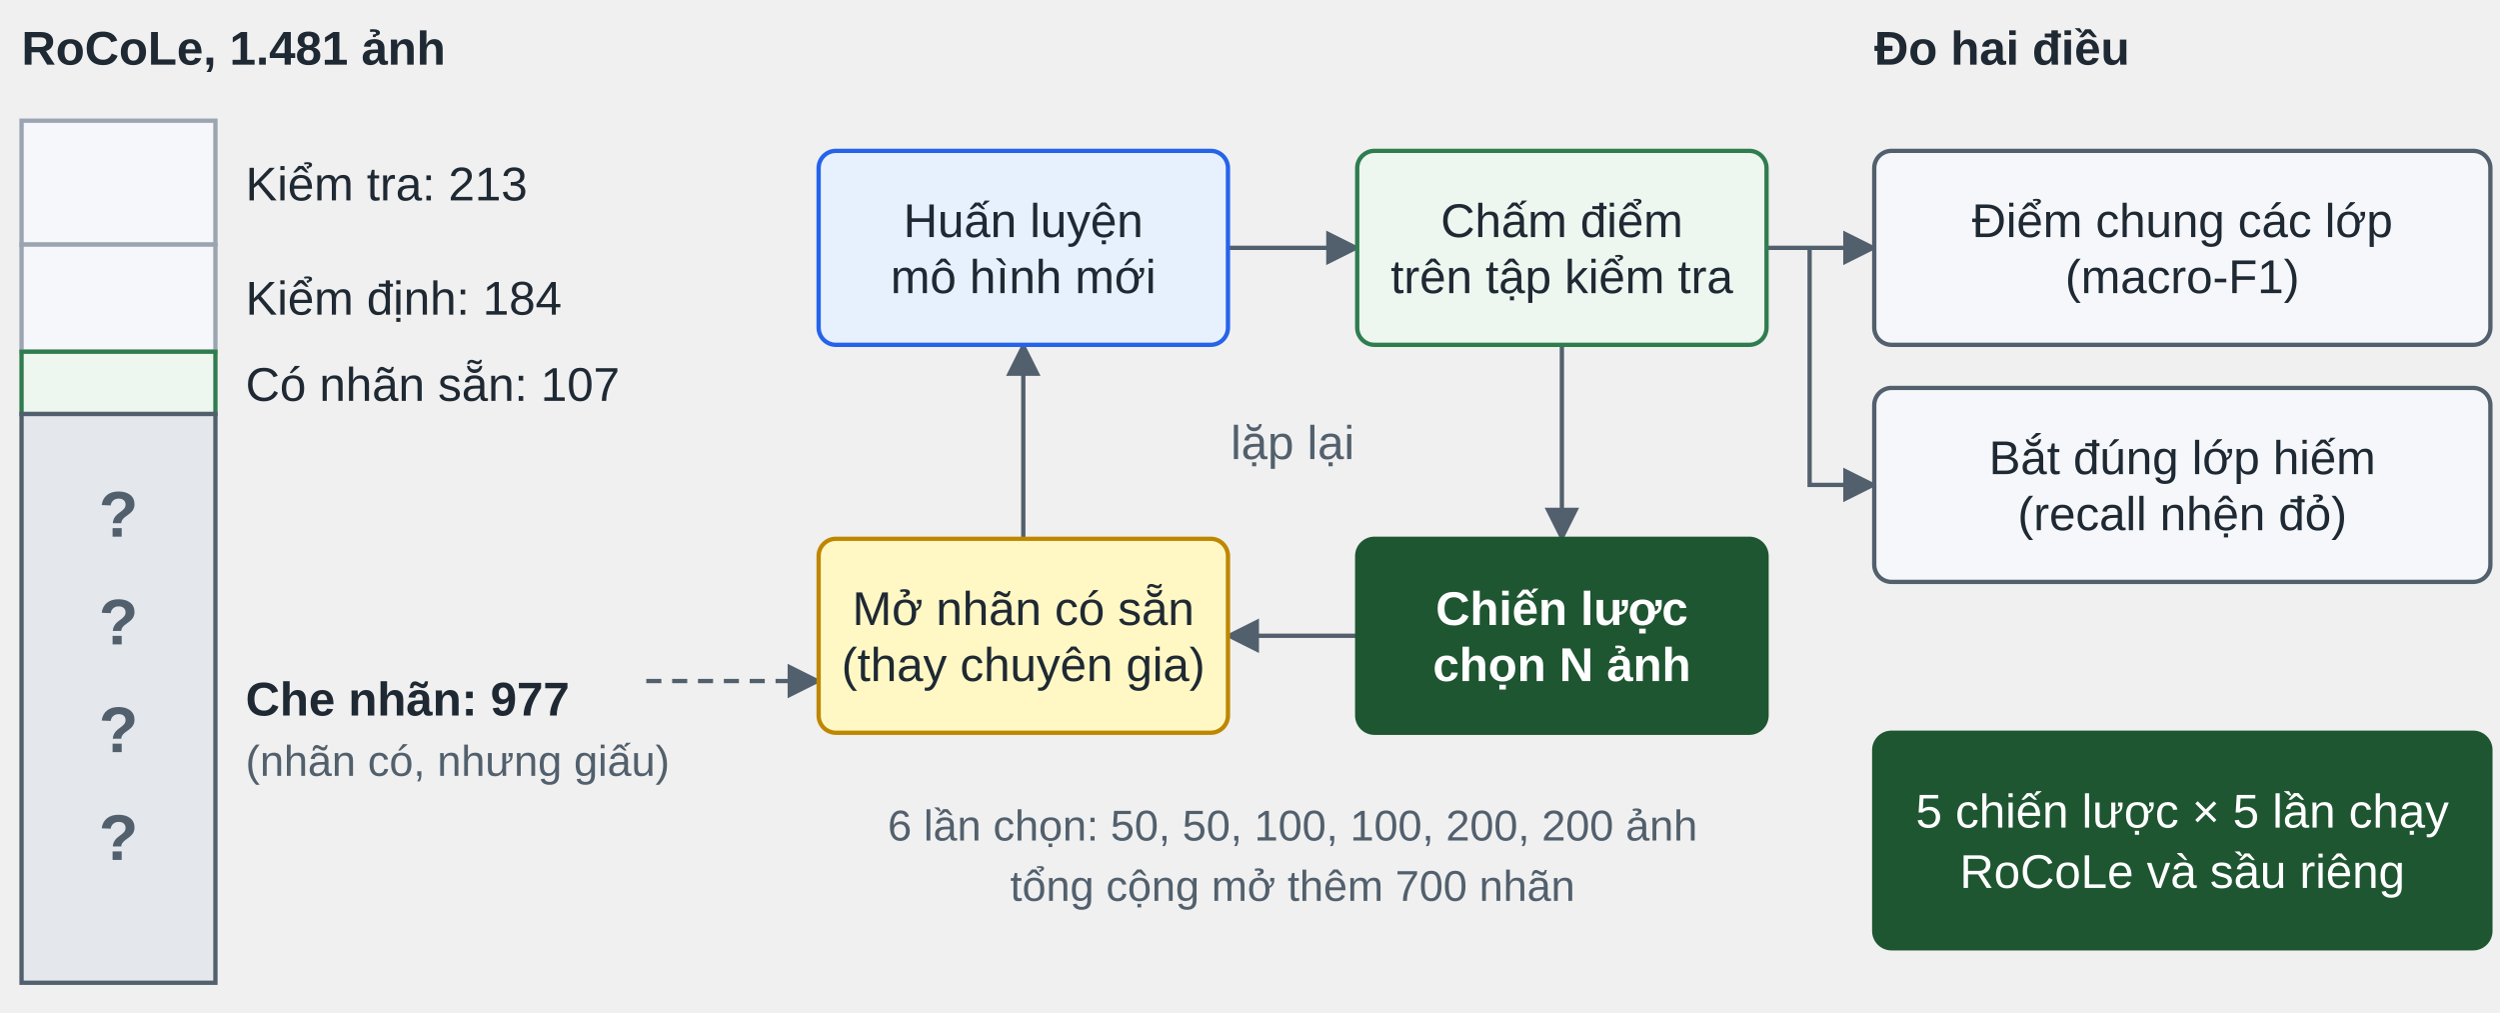
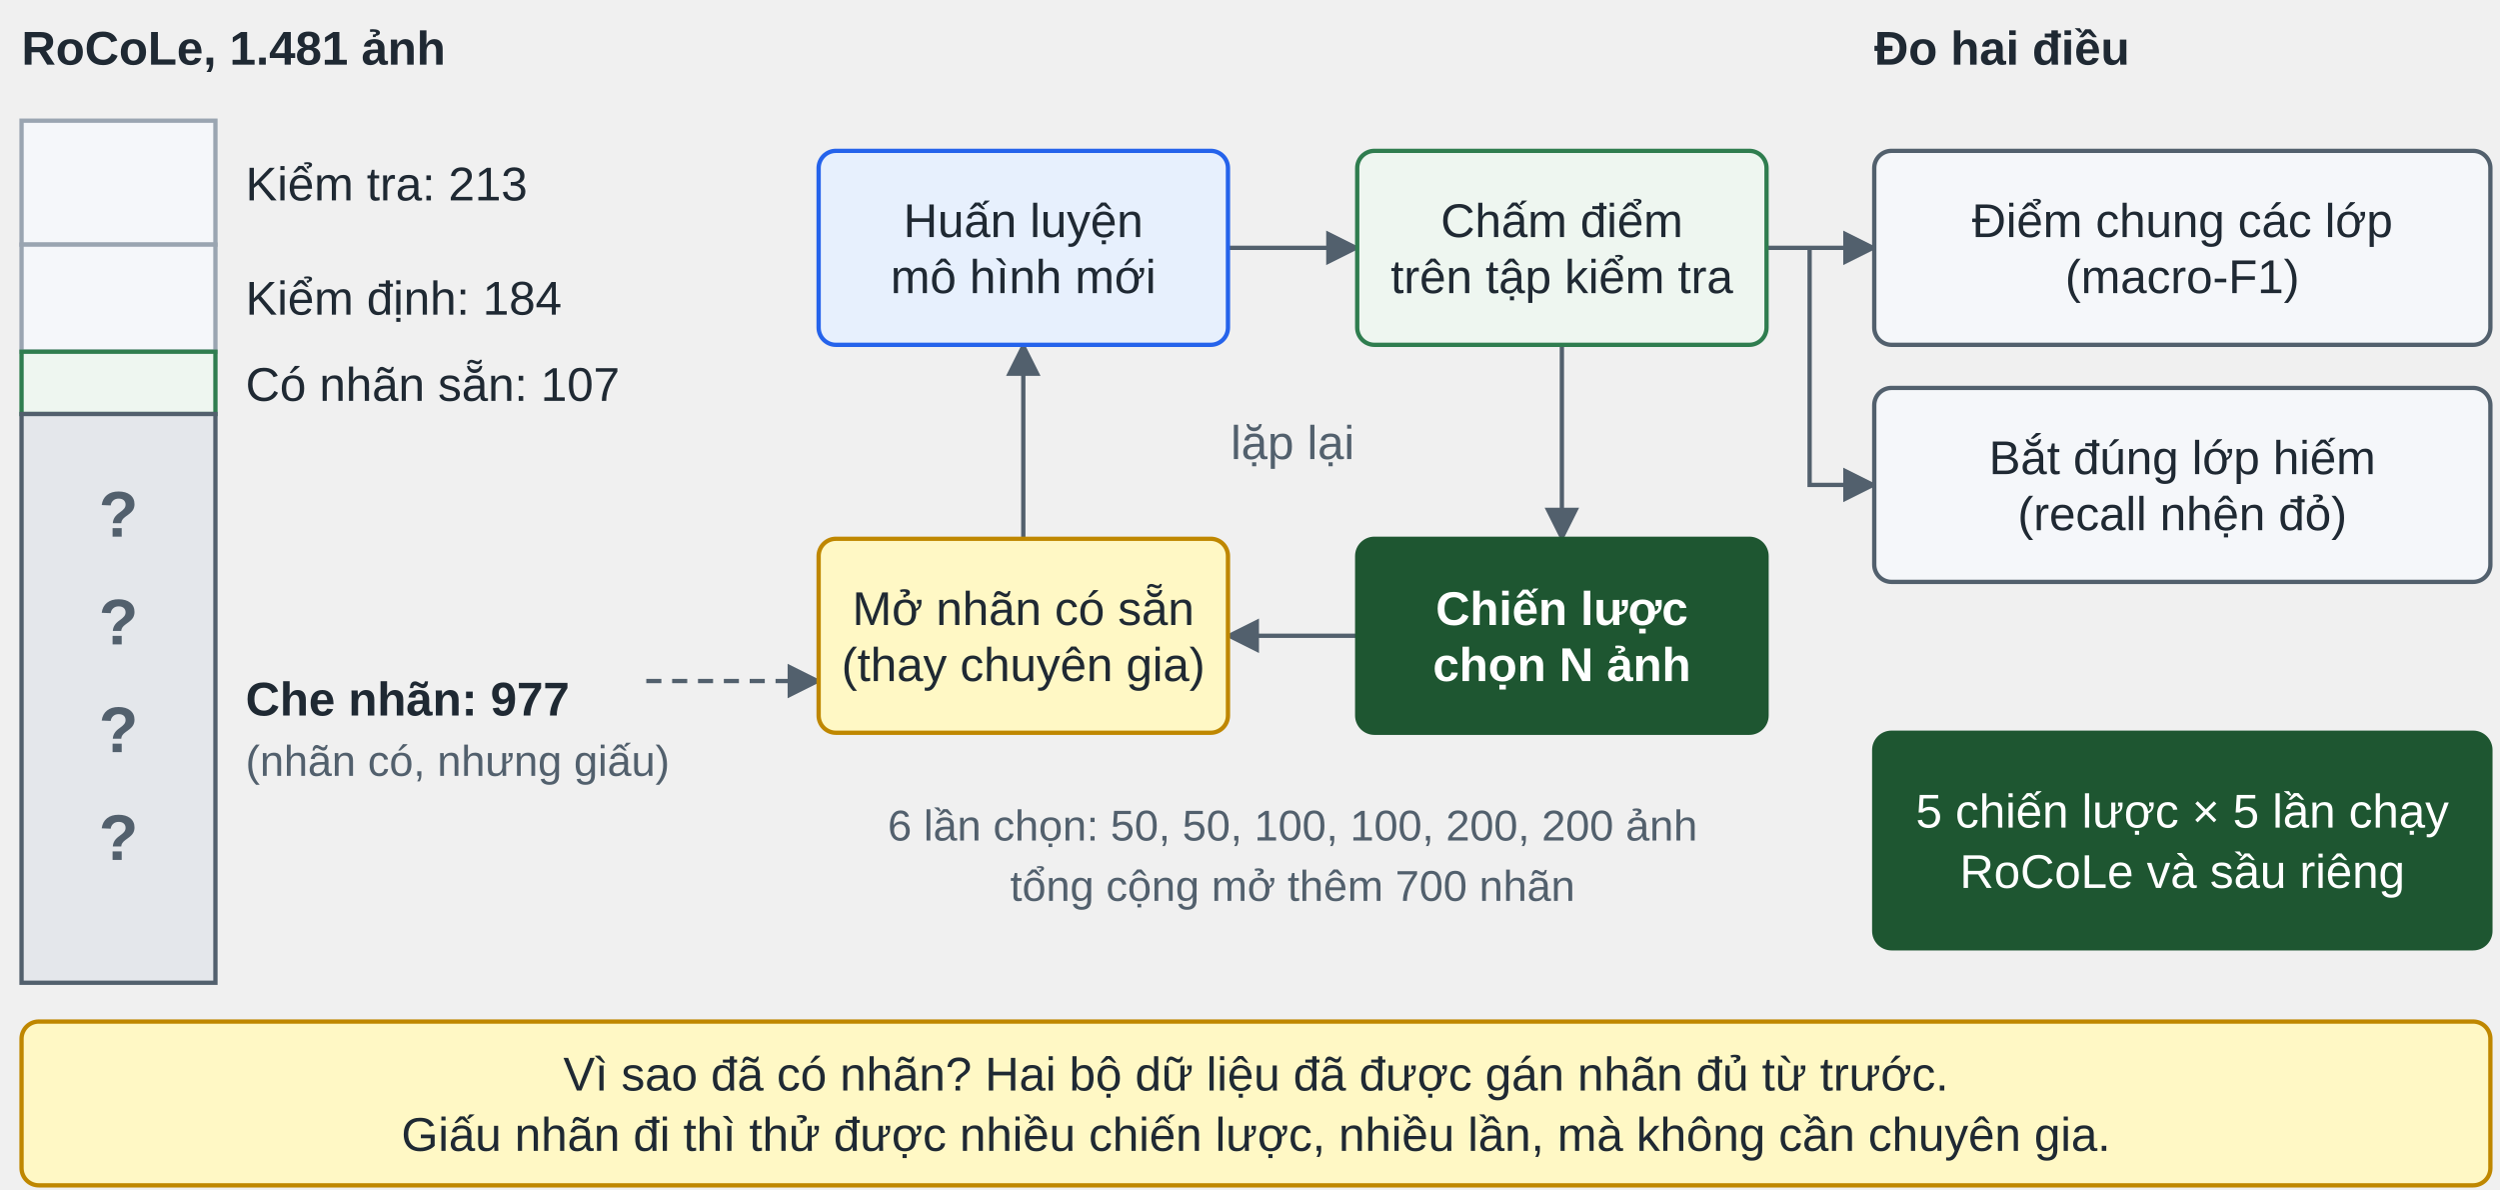
- <svg xmlns="http://www.w3.org/2000/svg" viewBox="0 0 1160 470" width="1160" height="470" font-family="Arial, Liberation Sans, Helvetica, sans-serif">
+ <svg xmlns="http://www.w3.org/2000/svg" viewBox="0 0 1160 552" width="1160" height="552" font-family="Arial, Liberation Sans, Helvetica, sans-serif">
  <defs>
    <marker id="ar" viewBox="0 0 10 10" refX="9" refY="5" markerWidth="8" markerHeight="8" orient="auto-start-reverse">
      <path d="M0,0 L10,5 L0,10 z" fill="#52606d" />
    </marker>
  </defs>
  <path d="M840,115 L840,225 L870,225" fill="none" stroke="#52606d" stroke-width="2" marker-end="url(#ar)" />
  <path d="M820,115 L870,115" fill="none" stroke="#52606d" stroke-width="2" marker-end="url(#ar)" />
  <path d="M300,316 L380,316" fill="none" stroke="#52606d" stroke-width="2" stroke-dasharray="7 5" marker-end="url(#ar)" />
  <path d="M475,250 L475,160" fill="none" stroke="#52606d" stroke-width="2" marker-end="url(#ar)" />
  <path d="M630,295 L570,295" fill="none" stroke="#52606d" stroke-width="2" marker-end="url(#ar)" />
  <path d="M725,160 L725,250" fill="none" stroke="#52606d" stroke-width="2" marker-end="url(#ar)" />
  <path d="M570,115 L630,115" fill="none" stroke="#52606d" stroke-width="2" marker-end="url(#ar)" />
  <text x="10" y="30" text-anchor="start" font-size="22" font-weight="bold" fill="#1f2933">RoCoLe, 1.481 ảnh</text>
  <rect x="10" y="56.0" width="90" height="57.5" fill="#f5f7fa" stroke="#9aa5b1" stroke-width="2" />
  <text x="114" y="93" text-anchor="start" font-size="22" fill="#1f2933">Kiểm tra: 213</text>
  <rect x="10" y="113.5" width="90" height="49.7" fill="#f5f7fa" stroke="#9aa5b1" stroke-width="2" />
  <text x="114" y="146" text-anchor="start" font-size="22" fill="#1f2933">Kiểm định: 184</text>
  <rect x="10" y="163.2" width="90" height="28.9" fill="#eef6f0" stroke="#2f7d4f" stroke-width="2" />
  <text x="114" y="186" text-anchor="start" font-size="22" fill="#1f2933">Có nhãn sẵn: 107</text>
  <rect x="10" y="192.1" width="90" height="263.9" fill="#e4e7eb" stroke="#52606d" stroke-width="2" />
  <text x="114" y="332" text-anchor="start" font-size="22" font-weight="bold" fill="#1f2933">Che nhãn: 977</text>
  <text x="55" y="249" text-anchor="middle" font-size="30" font-weight="bold" fill="#52606d">?</text>
  <text x="55" y="299" text-anchor="middle" font-size="30" font-weight="bold" fill="#52606d">?</text>
  <text x="55" y="349" text-anchor="middle" font-size="30" font-weight="bold" fill="#52606d">?</text>
  <text x="55" y="399" text-anchor="middle" font-size="30" font-weight="bold" fill="#52606d">?</text>
  <text x="114" y="360" text-anchor="start" font-size="20" fill="#52606d">(nhãn có, nhưng giấu)</text>
  <rect x="380" y="70" width="190" height="90" rx="8" fill="#e7f0fd" stroke="#2563eb" stroke-width="2" />
  <text x="475" y="110" text-anchor="middle" font-size="22" fill="#1f2933">Huấn luyện</text>
  <text x="475" y="136" text-anchor="middle" font-size="22" fill="#1f2933">mô hình mới</text>
  <rect x="630" y="70" width="190" height="90" rx="8" fill="#eef6f0" stroke="#2f7d4f" stroke-width="2" />
  <text x="725" y="110" text-anchor="middle" font-size="22" fill="#1f2933">Chấm điểm</text>
  <text x="725" y="136" text-anchor="middle" font-size="22" fill="#1f2933">trên tập kiểm tra</text>
  <rect x="630" y="250" width="190" height="90" rx="8" fill="#1e5631" stroke="#1e5631" stroke-width="2" />
  <text x="725" y="290" text-anchor="middle" font-size="22" font-weight="bold" fill="#ffffff">Chiến lược</text>
  <text x="725" y="316" text-anchor="middle" font-size="22" font-weight="bold" fill="#ffffff">chọn N ảnh</text>
  <rect x="380" y="250" width="190" height="90" rx="8" fill="#fff8c5" stroke="#bf8700" stroke-width="2" />
  <text x="475" y="290" text-anchor="middle" font-size="22" fill="#1f2933">Mở nhãn có sẵn</text>
  <text x="475" y="316" text-anchor="middle" font-size="22" fill="#1f2933">(thay chuyên gia)</text>
  <text x="600" y="213" text-anchor="middle" font-size="22" fill="#52606d">lặp lại</text>
  <text x="600" y="390" text-anchor="middle" font-size="20" fill="#52606d">6 lần chọn: 50, 50, 100, 100, 200, 200 ảnh</text>
  <text x="600" y="418" text-anchor="middle" font-size="20" fill="#52606d">tổng cộng mở thêm 700 nhãn</text>
  <text x="870" y="30" text-anchor="start" font-size="22" font-weight="bold" fill="#1f2933">Đo hai điều</text>
  <rect x="870" y="70" width="286" height="90" rx="8" fill="#f5f7fa" stroke="#52606d" stroke-width="2" />
  <text x="1013" y="110" text-anchor="middle" font-size="22" fill="#1f2933">Điểm chung các lớp</text>
  <text x="1013" y="136" text-anchor="middle" font-size="22" fill="#1f2933">(macro-F1)</text>
  <rect x="870" y="180" width="286" height="90" rx="8" fill="#f5f7fa" stroke="#52606d" stroke-width="2" />
  <text x="1013" y="220" text-anchor="middle" font-size="22" fill="#1f2933">Bắt đúng lớp hiếm</text>
  <text x="1013" y="246" text-anchor="middle" font-size="22" fill="#1f2933">(recall nhện đỏ)</text>
  <rect x="870" y="340" width="286" height="100" rx="8" fill="#1e5631" stroke="#1e5631" stroke-width="2" />
  <text x="1013" y="384" text-anchor="middle" font-size="22" fill="#ffffff">5 chiến lược × 5 lần chạy</text>
  <text x="1013" y="412" text-anchor="middle" font-size="22" fill="#ffffff">RoCoLe và sầu riêng</text>
+   <rect x="10" y="474" width="1146" height="76" rx="8" fill="#fff8c5" stroke="#bf8700" stroke-width="2" />
+   <text x="583" y="506" text-anchor="middle" font-size="22" fill="#1f2933">Vì sao đã có nhãn? Hai bộ dữ liệu đã được gán nhãn đủ từ trước.</text>
+   <text x="583" y="534" text-anchor="middle" font-size="22" fill="#1f2933">Giấu nhãn đi thì thử được nhiều chiến lược, nhiều lần, mà không cần chuyên gia.</text>
</svg>
